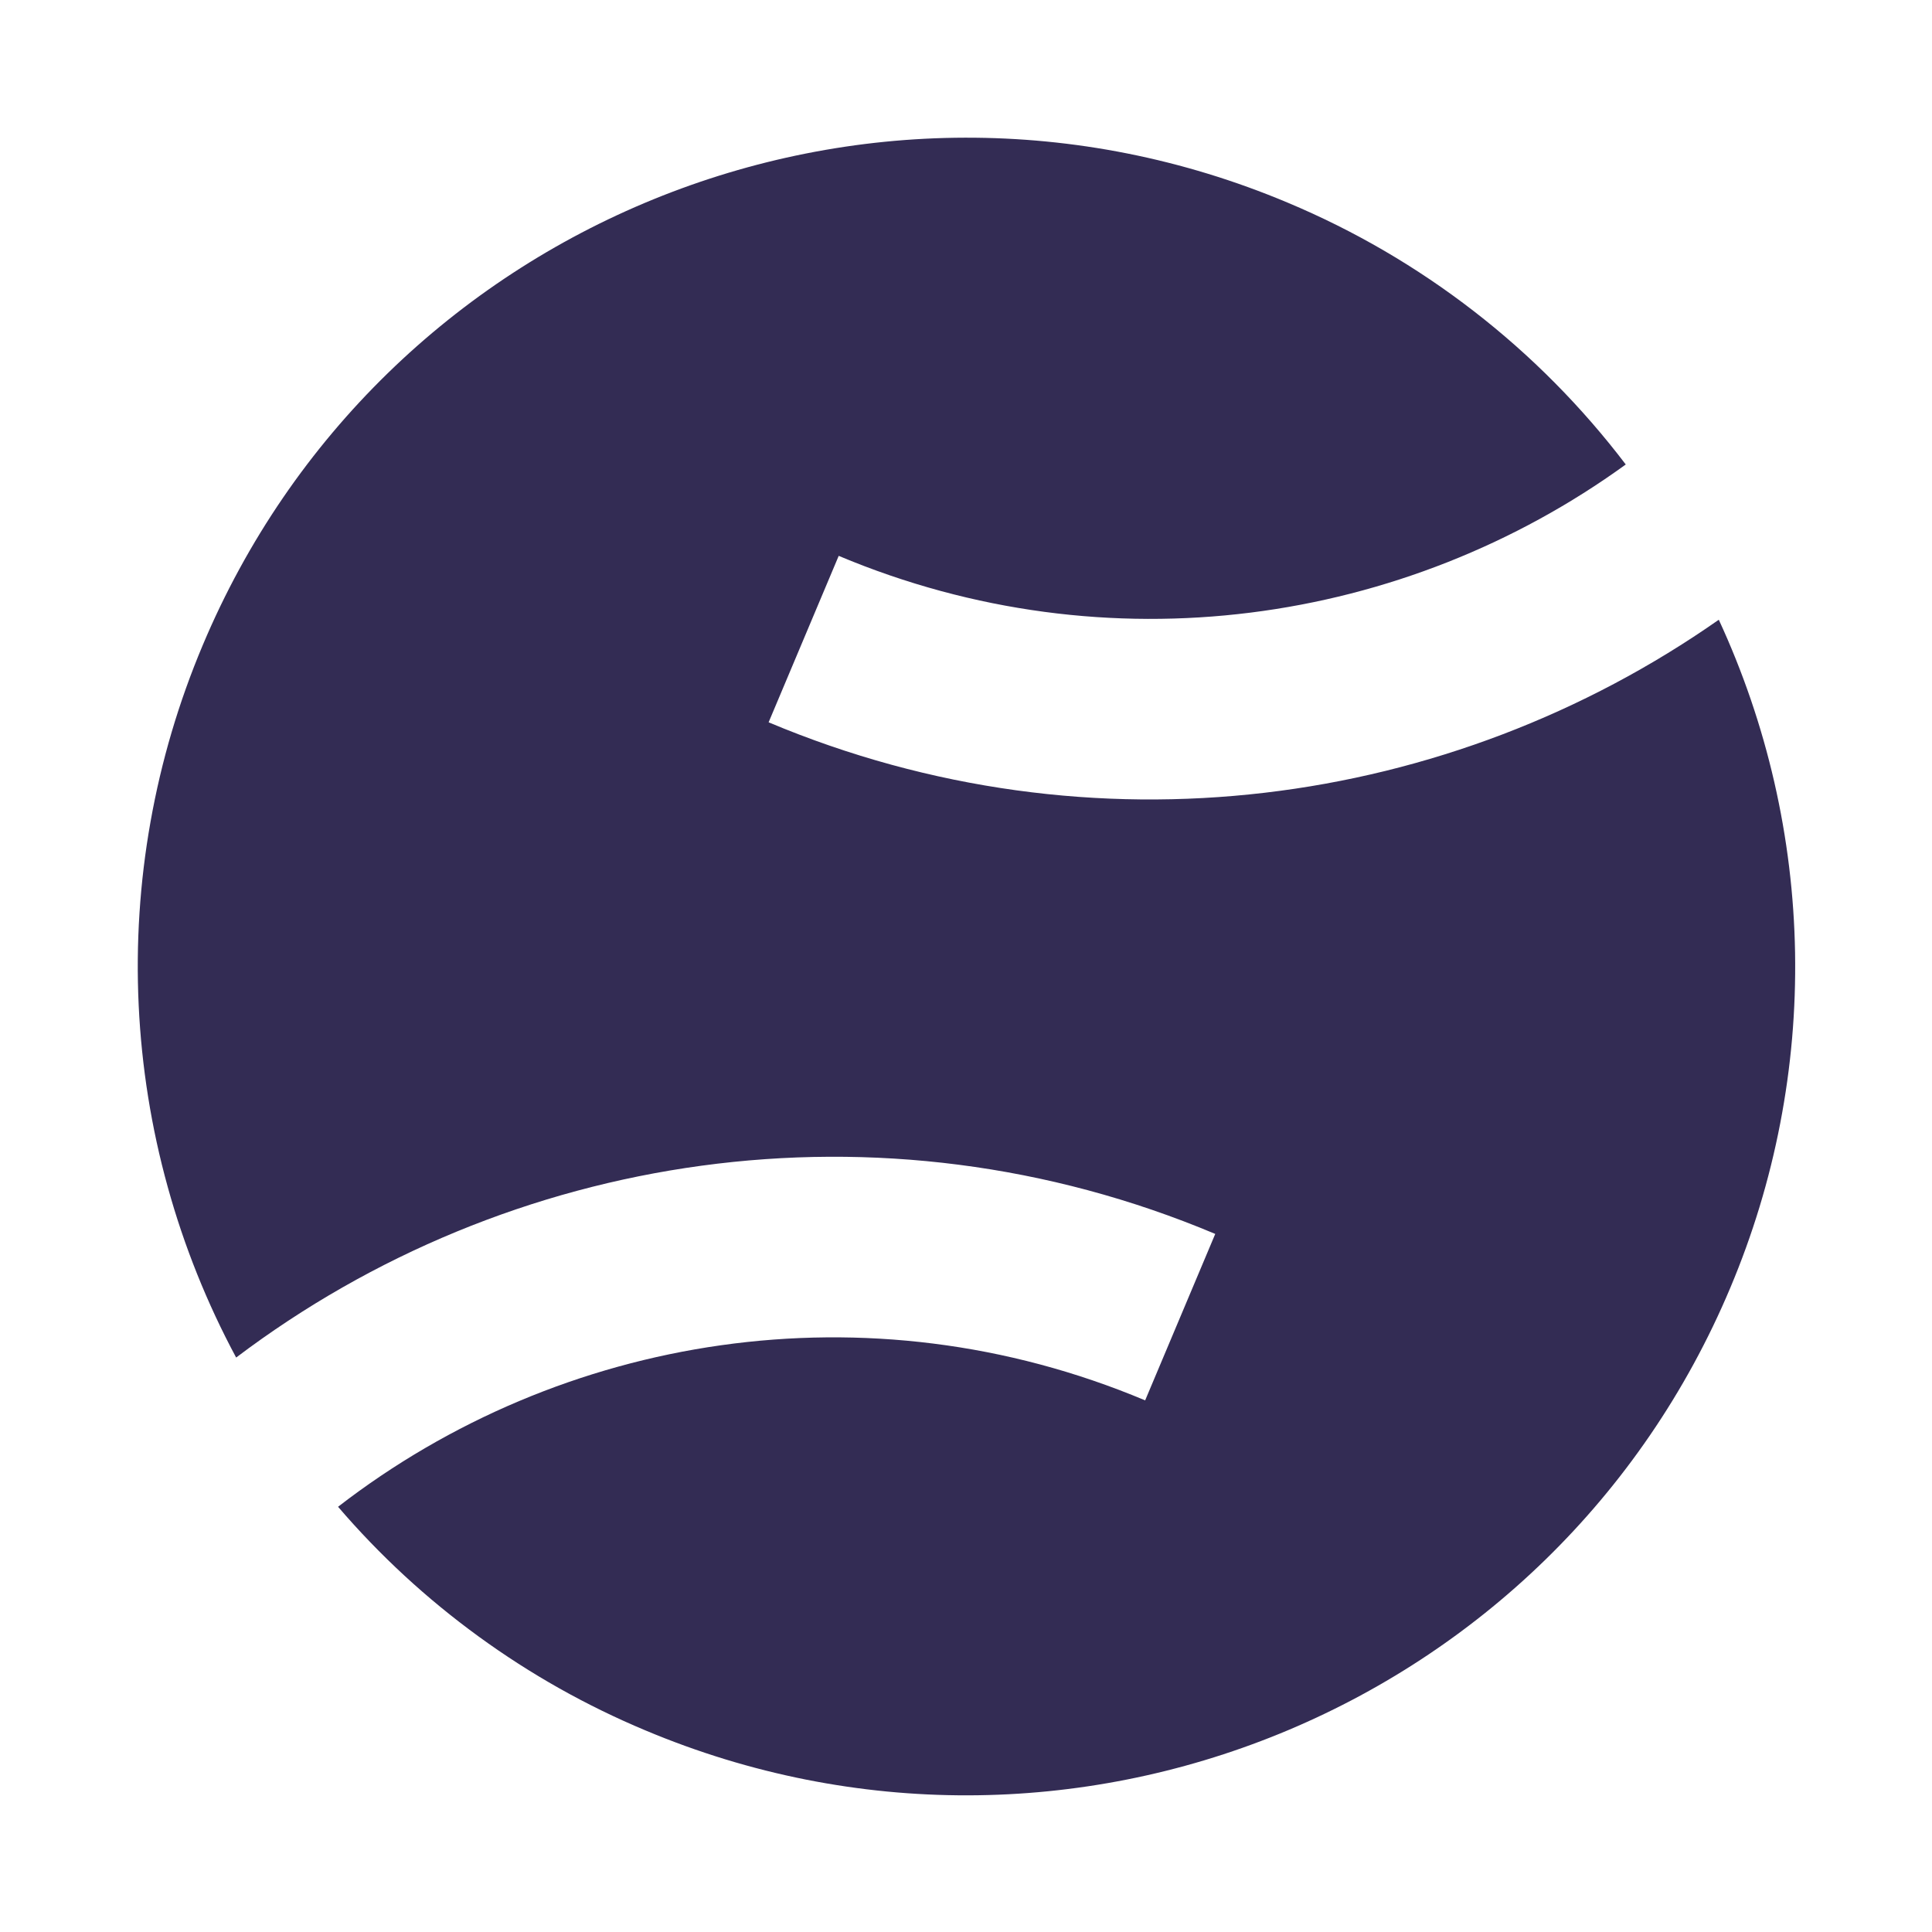
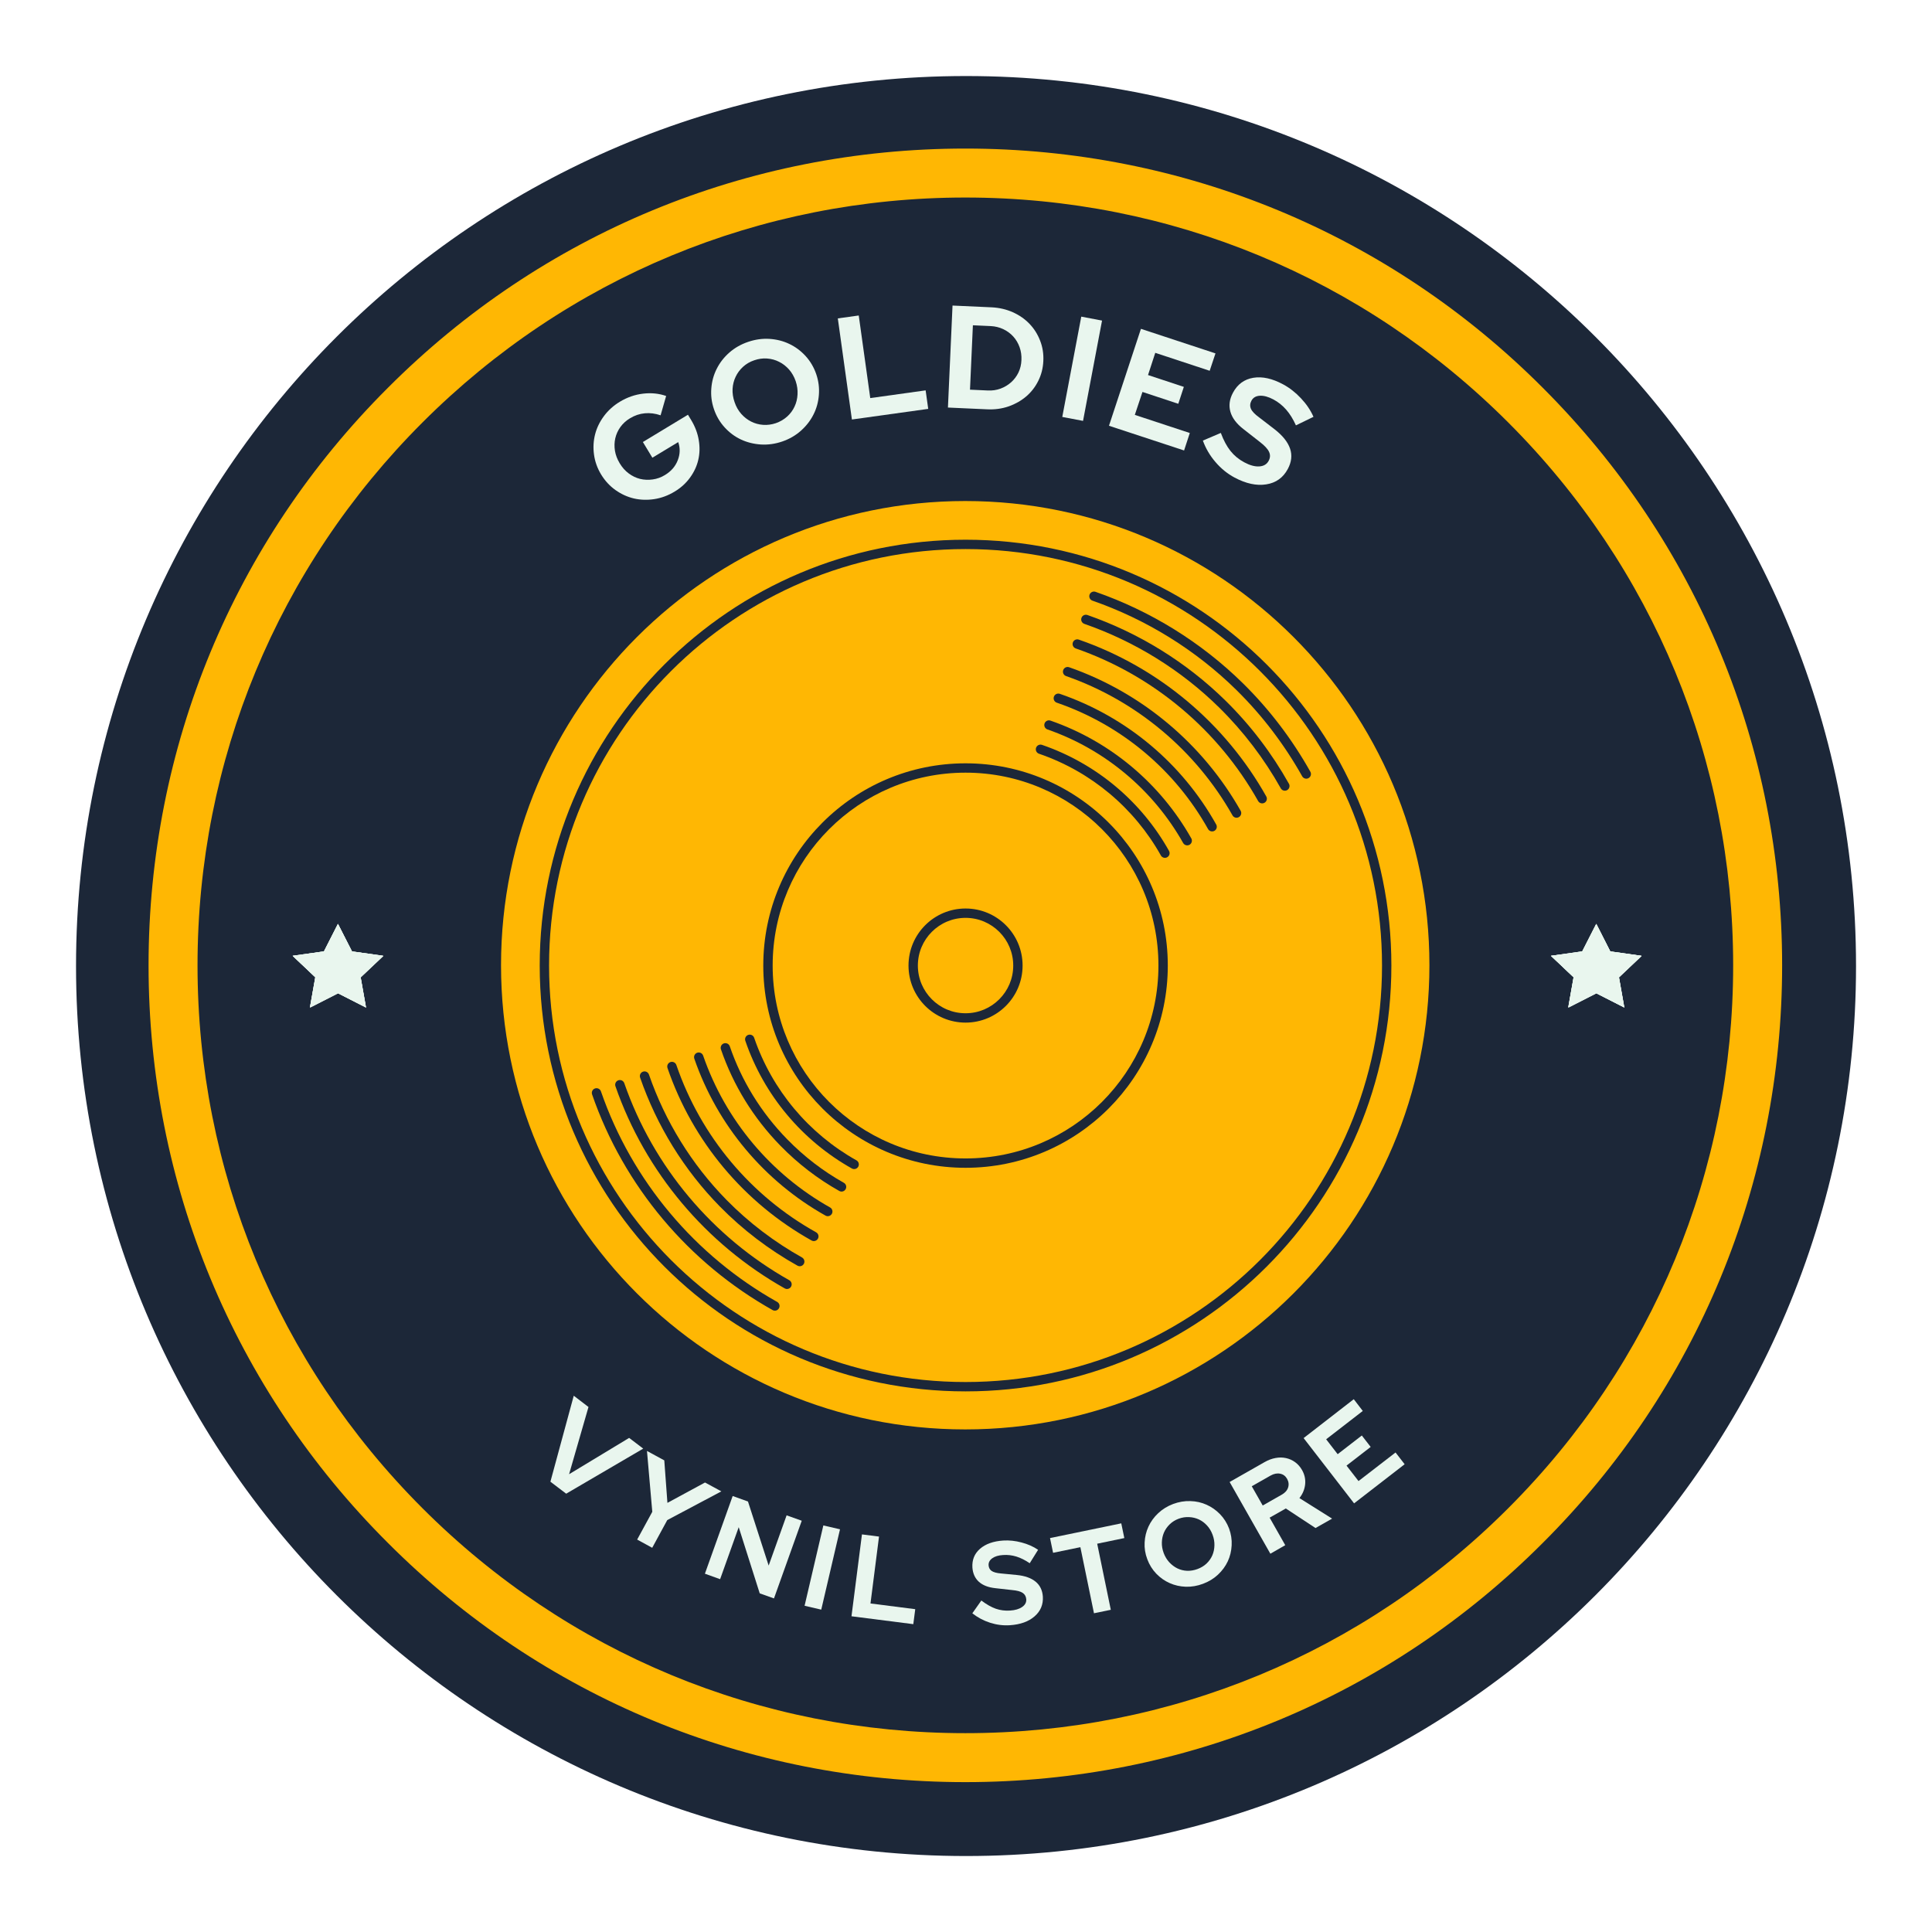
<svg xmlns="http://www.w3.org/2000/svg" width="500" zoomAndPan="magnify" viewBox="0 0 375 375" height="500" preserveAspectRatio="xMidYMid meet" version="1.0">
  <defs>
+     <g />
    <clipPath id="id1">
-       <path d="M 26.727 26.727 L 348.477 26.727 L 348.477 348.477 L 26.727 348.477 Z M 26.727 26.727 " clip-rule="nonzero" />
+       <path d="M 14.758 14.758 L 360.254 14.758 L 360.254 360.254 L 14.758 360.254 Z M 14.758 14.758 " clip-rule="nonzero" />
+     </clipPath>
+     <clipPath id="id2">
+       <path d="M 28.836 28.836 L 345.91 28.836 L 345.91 345.91 L 28.836 345.91 Z M 28.836 28.836 " clip-rule="nonzero" />
+     </clipPath>
+     <clipPath id="id3">
+       <path d="M 56.805 179.328 L 74.418 179.328 L 74.418 195.59 L 56.805 195.59 Z M 56.805 179.328 " clip-rule="nonzero" />
+     </clipPath>
+     <clipPath id="id4">
+       <path d="M 301.039 179.328 L 318.652 179.328 L 318.652 195.59 L 301.039 195.59 Z M 301.039 179.328 " clip-rule="nonzero" />
+     </clipPath>
+     <clipPath id="id5">
+       <path d="M 97.25 97.25 L 277.449 97.25 L 277.449 277.449 L 97.25 277.449 Z M 97.25 97.25 " clip-rule="nonzero" />
+     </clipPath>
+     <clipPath id="id6">
+       <path d="M 104.766 104.766 L 270.059 104.766 L 270.059 270.059 L 104.766 270.059 Z M 104.766 104.766 " clip-rule="nonzero" />
    </clipPath>
  </defs>
  <g clip-path="url(#id1)">
-     <path fill="#332c54" d="M 335.859 249.938 C 301.434 331.82 207.145 370.289 125.262 335.863 C 113.77 331.051 102.98 324.977 92.906 317.648 C 82.828 310.316 73.73 301.922 65.617 292.465 C 108.844 259.035 168.402 249.172 222.273 271.812 L 235.879 239.504 C 170.648 212.074 98.574 223.621 45.836 263.5 C 43.012 258.242 40.492 252.844 38.27 247.305 C 36.047 241.766 34.141 236.121 32.551 230.367 C 30.957 224.617 29.691 218.793 28.75 212.902 C 27.809 207.008 27.199 201.082 26.918 195.117 C 26.637 189.156 26.688 183.199 27.074 177.242 C 27.457 171.289 28.172 165.371 29.219 159.496 C 30.262 153.621 31.629 147.82 33.32 142.098 C 35.012 136.375 37.02 130.762 39.336 125.262 C 73.762 43.383 168.055 4.91 249.938 39.336 C 256.398 42.043 262.656 45.164 268.711 48.691 C 274.762 52.223 280.559 56.133 286.098 60.422 C 291.637 64.711 296.875 69.344 301.805 74.324 C 306.734 79.301 311.32 84.578 315.559 90.156 C 272.691 121.223 215.066 129.863 162.793 107.891 L 149.188 140.199 C 212.137 166.664 281.43 156.848 333.617 120.289 C 335.957 125.344 338.023 130.504 339.824 135.77 C 341.625 141.039 343.148 146.387 344.391 151.812 C 345.633 157.238 346.594 162.715 347.266 168.238 C 347.941 173.766 348.324 179.312 348.422 184.879 C 348.516 190.445 348.324 196 347.844 201.547 C 347.359 207.09 346.59 212.598 345.535 218.062 C 344.48 223.527 343.145 228.926 341.527 234.254 C 339.91 239.578 338.02 244.809 335.859 249.938 Z M 335.859 249.938 " fill-opacity="1" fill-rule="nonzero" />
+     <path fill="#1c2738" d="M 187.508 14.758 C 92.102 14.758 14.758 92.102 14.758 187.508 C 14.758 282.914 92.102 360.254 187.508 360.254 C 282.914 360.254 360.254 282.914 360.254 187.508 C 360.254 92.102 282.914 14.758 187.508 14.758 " fill-opacity="1" fill-rule="nonzero" />
  </g>
+   <g clip-path="url(#id2)">
+     <path fill="#ffb703" d="M 187.375 345.91 C 145.047 345.91 105.191 329.438 75.281 299.465 C 45.309 269.559 28.836 229.699 28.836 187.375 C 28.836 145.047 45.309 105.191 75.281 75.281 C 105.191 45.309 145.047 28.836 187.375 28.836 C 229.699 28.836 269.559 45.309 299.465 75.281 C 329.438 105.254 345.91 145.047 345.91 187.375 C 345.91 229.699 329.438 269.559 299.465 299.465 C 269.559 329.438 229.699 345.91 187.375 345.91 Z M 187.375 38.34 C 147.582 38.34 110.133 53.863 82 82 C 53.863 110.133 38.34 147.582 38.34 187.375 C 38.34 227.164 53.863 264.613 82 292.746 C 110.133 320.883 147.582 336.406 187.375 336.406 C 227.164 336.406 264.613 320.883 292.746 292.746 C 320.883 264.613 336.406 227.164 336.406 187.375 C 336.406 147.582 320.883 110.133 292.746 82 C 264.613 53.863 227.164 38.34 187.375 38.34 Z M 187.375 38.34 " fill-opacity="1" fill-rule="nonzero" />
+   </g>
+   <g clip-path="url(#id3)">
+     <path fill="#e9f6ee" d="M 65.633 179.379 L 68.348 184.715 L 74.418 185.57 L 70.023 189.727 L 71.062 195.59 L 65.633 192.82 L 60.199 195.59 L 61.238 189.727 L 56.848 185.57 L 62.918 184.715 Z M 65.633 179.379 " fill-opacity="1" fill-rule="nonzero" />
+     <path fill="#e9f6ee" d="M 65.59 179.328 L 68.309 184.664 L 74.379 185.52 L 69.984 189.676 L 71.023 195.535 L 65.59 192.77 L 60.16 195.535 L 61.199 189.676 L 56.805 185.52 L 62.875 184.664 Z M 65.59 179.328 " fill-opacity="1" fill-rule="nonzero" />
+     <path fill="#e9f6ee" d="M 65.59 179.328 L 68.309 184.664 L 74.379 185.52 L 69.984 189.676 L 71.023 195.535 L 65.59 192.77 L 60.16 195.535 L 61.199 189.676 L 56.805 185.52 L 62.875 184.664 Z M 65.59 179.328 " fill-opacity="1" fill-rule="nonzero" />
+     <path fill="#e9f6ee" d="M 65.59 179.328 L 68.309 184.664 L 74.379 185.52 L 69.984 189.676 L 71.023 195.535 L 65.59 192.77 L 60.16 195.535 L 61.199 189.676 L 56.805 185.52 L 62.875 184.664 Z M 65.59 179.328 " fill-opacity="1" fill-rule="nonzero" />
+   </g>
+   <g clip-path="url(#id4)">
+     <path fill="#e9f6ee" d="M 309.871 179.379 L 312.582 184.715 L 318.652 185.57 L 314.258 189.727 L 315.301 195.59 L 309.871 192.82 L 304.438 195.59 L 305.473 189.727 L 301.082 185.57 L 307.152 184.715 Z M 309.871 179.379 " fill-opacity="1" fill-rule="nonzero" />
+     <path fill="#e9f6ee" d="M 309.828 179.328 L 312.543 184.664 L 318.613 185.52 L 314.223 189.676 L 315.258 195.535 L 309.828 192.77 L 304.398 195.535 L 305.434 189.676 L 301.039 185.52 L 307.109 184.664 Z M 309.828 179.328 " fill-opacity="1" fill-rule="nonzero" />
+     <path fill="#e9f6ee" d="M 309.828 179.328 L 312.543 184.664 L 318.613 185.52 L 314.223 189.676 L 315.258 195.535 L 309.828 192.77 L 304.398 195.535 L 305.434 189.676 L 301.039 185.52 L 307.109 184.664 Z M 309.828 179.328 " fill-opacity="1" fill-rule="nonzero" />
+     <path fill="#e9f6ee" d="M 309.828 179.328 L 312.543 184.664 L 318.613 185.52 L 314.223 189.676 L 315.258 195.535 L 309.828 192.77 L 304.398 195.535 L 305.434 189.676 L 301.039 185.52 L 307.109 184.664 Z M 309.828 179.328 " fill-opacity="1" fill-rule="nonzero" />
+   </g>
+   <g fill="#e9f6ee" fill-opacity="1">
+     <g transform="translate(101.7402, 283.7218)">
+       <g>
+         <path d="M 5.094 3.875 L 9.625 -12.812 L 12.484 -10.625 L 8.719 2.422 L 20.375 -4.625 L 23.109 -2.547 L 8.156 6.203 Z M 5.094 3.875 " />
+       </g>
+     </g>
+   </g>
+   <g fill="#e9f6ee" fill-opacity="1">
+     <g transform="translate(118.0467, 295.7686)">
+       <g>
+         <path d="M 5.625 3.062 L 8.562 -2.328 L 7.531 -14.141 L 10.891 -12.312 L 11.5 -4.062 L 18.797 -8.016 L 21.969 -6.297 L 11.469 -0.719 L 8.547 4.656 Z M 5.625 3.062 " />
+       </g>
+     </g>
+   </g>
+   <g fill="#e9f6ee" fill-opacity="1">
+     <g transform="translate(135.4619, 304.9706)">
+       <g>
+         <path d="M 6.75 -14.594 L 9.719 -13.531 L 13.734 -1.094 L 17.219 -10.844 L 20.156 -9.797 L 14.766 5.281 L 12 4.297 L 7.922 -8.547 L 4.312 1.547 L 1.359 0.484 Z M 6.75 -14.594 " />
+       </g>
+     </g>
+   </g>
+   <g fill="#e9f6ee" fill-opacity="1">
+     <g transform="translate(154.7638, 311.3517)">
+       <g>
+         <path d="M 1.406 0.328 L 5.047 -15.266 L 8.281 -14.516 L 4.641 1.078 Z M 1.406 0.328 " />
+       </g>
+     </g>
+   </g>
+   <g fill="#e9f6ee" fill-opacity="1">
+     <g transform="translate(163.8513, 313.5291)">
+       <g>
+         <path d="M 1.422 0.188 L 3.453 -15.703 L 6.766 -15.281 L 5.109 -2.297 L 13.797 -1.188 L 13.422 1.719 Z M 1.422 0.188 " />
+       </g>
+     </g>
+   </g>
+   <g fill="#e9f6ee" fill-opacity="1">
+     <g transform="translate(181.1749, 315.3591)">
+       <g />
+     </g>
+   </g>
+   <g fill="#e9f6ee" fill-opacity="1">
+     <g transform="translate(188.8382, 315.6885)">
+       <g>
+         <path d="M -0.109 -2.547 L 1.641 -5.031 C 2.629 -4.281 3.562 -3.75 4.438 -3.438 C 5.32 -3.133 6.242 -3.016 7.203 -3.078 C 8.191 -3.141 8.973 -3.367 9.547 -3.766 C 10.129 -4.16 10.398 -4.66 10.359 -5.266 C 10.316 -5.816 10.082 -6.234 9.656 -6.516 C 9.238 -6.797 8.551 -6.977 7.594 -7.062 L 4.375 -7.422 C 3 -7.566 1.93 -7.977 1.172 -8.656 C 0.41 -9.344 -0.008 -10.266 -0.094 -11.422 C -0.188 -12.91 0.301 -14.125 1.375 -15.062 C 2.457 -16.008 3.969 -16.547 5.906 -16.672 C 7.062 -16.742 8.238 -16.617 9.438 -16.297 C 10.645 -15.984 11.719 -15.508 12.656 -14.875 L 11.031 -12.266 C 10.145 -12.867 9.281 -13.301 8.438 -13.562 C 7.594 -13.82 6.734 -13.922 5.859 -13.859 C 4.973 -13.805 4.273 -13.598 3.766 -13.234 C 3.254 -12.867 3.016 -12.414 3.047 -11.875 C 3.078 -11.395 3.273 -11.023 3.641 -10.766 C 4.016 -10.516 4.617 -10.352 5.453 -10.281 L 8.516 -9.984 C 10.098 -9.828 11.316 -9.395 12.172 -8.688 C 13.023 -7.988 13.492 -7.023 13.578 -5.797 C 13.672 -4.242 13.133 -2.961 11.969 -1.953 C 10.812 -0.941 9.211 -0.367 7.172 -0.234 C 5.879 -0.148 4.598 -0.312 3.328 -0.719 C 2.066 -1.125 0.922 -1.734 -0.109 -2.547 Z M -0.109 -2.547 " />
+       </g>
+     </g>
+   </g>
+   <g fill="#e9f6ee" fill-opacity="1">
+     <g transform="translate(206.6524, 314.3047)">
+       <g>
+         <path d="M -2.25 -12.906 L -2.844 -15.766 L 10.984 -18.625 L 11.578 -15.766 L 6.312 -14.672 L 8.953 -1.844 L 5.688 -1.172 L 3.047 -14 Z M -2.25 -12.906 " />
+       </g>
+     </g>
+   </g>
+   <g fill="#e9f6ee" fill-opacity="1">
+     <g transform="translate(224.719, 310.439)">
+       <g>
+         <path d="M 13.844 -13.75 C 14.238 -12.676 14.406 -11.586 14.344 -10.484 C 14.289 -9.379 14.039 -8.348 13.594 -7.391 C 13.145 -6.43 12.508 -5.566 11.688 -4.797 C 10.875 -4.035 9.91 -3.445 8.797 -3.031 C 7.691 -2.613 6.578 -2.422 5.453 -2.453 C 4.336 -2.492 3.297 -2.727 2.328 -3.156 C 1.359 -3.582 0.488 -4.191 -0.281 -4.984 C -1.051 -5.785 -1.633 -6.723 -2.031 -7.797 C -2.438 -8.867 -2.609 -9.953 -2.547 -11.047 C -2.492 -12.148 -2.242 -13.18 -1.797 -14.141 C -1.348 -15.109 -0.719 -15.973 0.094 -16.734 C 0.914 -17.504 1.879 -18.098 2.984 -18.516 C 4.098 -18.93 5.211 -19.117 6.328 -19.078 C 7.453 -19.047 8.5 -18.812 9.469 -18.375 C 10.438 -17.945 11.305 -17.336 12.078 -16.547 C 12.848 -15.754 13.438 -14.82 13.844 -13.75 Z M 10.641 -12.547 C 10.379 -13.254 10.016 -13.859 9.547 -14.359 C 9.086 -14.859 8.566 -15.242 7.984 -15.516 C 7.398 -15.785 6.77 -15.938 6.094 -15.969 C 5.414 -16.008 4.738 -15.906 4.062 -15.656 C 3.383 -15.406 2.801 -15.039 2.312 -14.562 C 1.832 -14.094 1.461 -13.562 1.203 -12.969 C 0.953 -12.383 0.816 -11.75 0.797 -11.062 C 0.773 -10.383 0.895 -9.691 1.156 -8.984 C 1.414 -8.297 1.781 -7.695 2.25 -7.188 C 2.719 -6.688 3.238 -6.297 3.812 -6.016 C 4.395 -5.734 5.02 -5.578 5.688 -5.547 C 6.363 -5.523 7.039 -5.641 7.719 -5.891 C 8.395 -6.141 8.977 -6.492 9.469 -6.953 C 9.957 -7.422 10.332 -7.953 10.594 -8.547 C 10.852 -9.148 10.988 -9.797 11 -10.484 C 11.02 -11.172 10.898 -11.859 10.641 -12.547 Z M 10.641 -12.547 " />
+       </g>
+     </g>
+   </g>
+   <g fill="#e9f6ee" fill-opacity="1">
+     <g transform="translate(245.326, 302.2791)">
+       <g>
+         <path d="M 1.25 -0.703 L -6.656 -14.625 L 0.156 -18.5 C 0.852 -18.895 1.551 -19.156 2.25 -19.281 C 2.957 -19.414 3.633 -19.41 4.281 -19.266 C 4.926 -19.129 5.52 -18.863 6.062 -18.469 C 6.602 -18.07 7.051 -17.562 7.406 -16.938 C 7.906 -16.051 8.102 -15.125 8 -14.156 C 7.895 -13.188 7.523 -12.301 6.891 -11.5 L 13.234 -7.516 L 10.016 -5.688 L 4.25 -9.484 L 1.109 -7.703 L 4.141 -2.359 Z M 1.297 -15.875 L -2.359 -13.797 L -0.234 -10.062 L 3.422 -12.141 C 4.078 -12.504 4.5 -12.969 4.688 -13.531 C 4.875 -14.102 4.812 -14.672 4.5 -15.234 C 4.188 -15.785 3.738 -16.117 3.156 -16.234 C 2.57 -16.359 1.953 -16.238 1.297 -15.875 Z M 1.297 -15.875 " />
+       </g>
+     </g>
+   </g>
+   <g fill="#e9f6ee" fill-opacity="1">
+     <g transform="translate(261.6874, 292.677)">
+       <g>
+         <path d="M 1.141 -0.875 L -8.656 -13.547 L 1.078 -21.094 L 2.828 -18.812 L -4.281 -13.312 L -2.047 -10.422 L 2.641 -14.047 L 4.359 -11.828 L -0.328 -8.203 L 2 -5.203 L 9.188 -10.75 L 10.953 -8.469 Z M 1.141 -0.875 " />
+       </g>
+     </g>
+   </g>
+   <g clip-path="url(#id5)">
+     <path fill="#ffb703" d="M 187.348 97.25 C 137.59 97.25 97.25 137.59 97.25 187.348 C 97.25 237.109 137.59 277.449 187.348 277.449 C 237.109 277.449 277.449 237.109 277.449 187.348 C 277.449 137.59 237.109 97.25 187.348 97.25 " fill-opacity="1" fill-rule="nonzero" />
+   </g>
+   <g fill="#e9f6ee" fill-opacity="1">
+     <g transform="translate(120.9237, 101.1092)">
+       <g>
+         <path d="M 13.25 -19.547 C 14 -18.305 14.484 -17.02 14.703 -15.688 C 14.93 -14.352 14.898 -13.07 14.609 -11.844 C 14.328 -10.625 13.789 -9.473 13 -8.391 C 12.219 -7.316 11.223 -6.414 10.016 -5.688 C 8.754 -4.926 7.441 -4.441 6.078 -4.234 C 4.711 -4.023 3.391 -4.066 2.109 -4.359 C 0.836 -4.66 -0.348 -5.203 -1.453 -5.984 C -2.566 -6.773 -3.5 -7.785 -4.25 -9.016 C -4.988 -10.242 -5.445 -11.523 -5.625 -12.859 C -5.812 -14.203 -5.742 -15.508 -5.422 -16.781 C -5.098 -18.051 -4.523 -19.238 -3.703 -20.344 C -2.879 -21.457 -1.844 -22.391 -0.594 -23.141 C 0.82 -23.992 2.32 -24.516 3.906 -24.703 C 5.488 -24.891 6.977 -24.738 8.375 -24.25 L 7.297 -20.5 C 6.266 -20.852 5.242 -20.984 4.234 -20.891 C 3.223 -20.797 2.266 -20.473 1.359 -19.922 C 0.609 -19.473 -0.008 -18.91 -0.5 -18.234 C -0.988 -17.555 -1.32 -16.82 -1.5 -16.031 C -1.676 -15.25 -1.695 -14.441 -1.562 -13.609 C -1.426 -12.785 -1.117 -11.977 -0.641 -11.188 C -0.16 -10.383 0.422 -9.727 1.109 -9.219 C 1.797 -8.707 2.531 -8.352 3.312 -8.156 C 4.094 -7.969 4.906 -7.93 5.75 -8.047 C 6.594 -8.16 7.391 -8.445 8.141 -8.906 C 9.336 -9.625 10.164 -10.578 10.625 -11.766 C 11.094 -12.961 11.125 -14.141 10.719 -15.297 L 5.703 -12.266 L 3.859 -15.312 L 12.609 -20.609 Z M 13.25 -19.547 " />
+       </g>
+     </g>
+   </g>
+   <g fill="#e9f6ee" fill-opacity="1">
+     <g transform="translate(140.8479, 89.13437)">
+       <g>
+         <path d="M 17.578 -16.531 C 18.035 -15.188 18.207 -13.832 18.094 -12.469 C 17.988 -11.102 17.641 -9.836 17.047 -8.672 C 16.461 -7.504 15.648 -6.457 14.609 -5.531 C 13.578 -4.613 12.367 -3.914 10.984 -3.438 C 9.609 -2.969 8.223 -2.773 6.828 -2.859 C 5.441 -2.953 4.156 -3.273 2.969 -3.828 C 1.789 -4.379 0.738 -5.16 -0.188 -6.172 C -1.113 -7.18 -1.805 -8.359 -2.266 -9.703 C -2.723 -11.035 -2.895 -12.383 -2.781 -13.75 C -2.676 -15.113 -2.328 -16.379 -1.734 -17.547 C -1.148 -18.723 -0.336 -19.77 0.703 -20.688 C 1.742 -21.602 2.953 -22.297 4.328 -22.766 C 5.711 -23.242 7.098 -23.441 8.484 -23.359 C 9.867 -23.273 11.148 -22.953 12.328 -22.391 C 13.516 -21.836 14.57 -21.055 15.5 -20.047 C 16.426 -19.035 17.117 -17.863 17.578 -16.531 Z M 13.594 -15.156 C 13.289 -16.031 12.859 -16.785 12.297 -17.422 C 11.734 -18.055 11.094 -18.551 10.375 -18.906 C 9.664 -19.27 8.891 -19.484 8.047 -19.547 C 7.211 -19.609 6.379 -19.492 5.547 -19.203 C 4.711 -18.922 3.988 -18.5 3.375 -17.938 C 2.758 -17.375 2.281 -16.727 1.938 -16 C 1.594 -15.281 1.395 -14.5 1.344 -13.656 C 1.301 -12.812 1.43 -11.953 1.734 -11.078 C 2.023 -10.211 2.453 -9.457 3.016 -8.812 C 3.578 -8.176 4.219 -7.676 4.938 -7.312 C 5.656 -6.945 6.426 -6.734 7.25 -6.672 C 8.082 -6.609 8.914 -6.719 9.75 -7 C 10.582 -7.289 11.312 -7.719 11.938 -8.281 C 12.562 -8.844 13.039 -9.488 13.375 -10.219 C 13.719 -10.945 13.91 -11.734 13.953 -12.578 C 14.004 -13.43 13.883 -14.289 13.594 -15.156 Z M 13.594 -15.156 " />
+       </g>
+     </g>
+   </g>
+   <g fill="#e9f6ee" fill-opacity="1">
+     <g transform="translate(163.5883, 81.67481)">
+       <g>
+         <path d="M 1.766 -0.25 L -0.969 -19.875 L 3.094 -20.438 L 5.328 -4.406 L 16.078 -5.906 L 16.578 -2.312 Z M 1.766 -0.25 " />
+       </g>
+     </g>
+   </g>
+   <g fill="#e9f6ee" fill-opacity="1">
+     <g transform="translate(182.2129, 79.02684)">
+       <g>
+         <path d="M 1.781 0.078 L 2.672 -19.719 L 10.281 -19.375 C 11.75 -19.301 13.113 -18.984 14.375 -18.422 C 15.633 -17.859 16.711 -17.109 17.609 -16.172 C 18.504 -15.242 19.191 -14.156 19.672 -12.906 C 20.16 -11.664 20.367 -10.348 20.297 -8.953 C 20.234 -7.566 19.906 -6.281 19.312 -5.094 C 18.727 -3.914 17.945 -2.91 16.969 -2.078 C 15.988 -1.242 14.848 -0.598 13.547 -0.141 C 12.242 0.305 10.859 0.492 9.391 0.422 Z M 10.094 -15.734 L 6.625 -15.891 L 6.062 -3.391 L 9.531 -3.234 C 10.395 -3.191 11.211 -3.312 11.984 -3.594 C 12.766 -3.883 13.453 -4.297 14.047 -4.828 C 14.641 -5.359 15.113 -5.988 15.469 -6.719 C 15.82 -7.457 16.016 -8.266 16.047 -9.141 C 16.086 -10.023 15.969 -10.859 15.688 -11.641 C 15.406 -12.43 14.992 -13.125 14.453 -13.719 C 13.91 -14.312 13.266 -14.785 12.516 -15.141 C 11.766 -15.492 10.957 -15.691 10.094 -15.734 Z M 10.094 -15.734 " />
+       </g>
+     </g>
+   </g>
+   <g fill="#e9f6ee" fill-opacity="1">
+     <g transform="translate(204.4365, 80.59913)">
+       <g>
+         <path d="M 1.75 0.328 L 5.438 -19.141 L 9.469 -18.375 L 5.781 1.094 Z M 1.75 0.328 " />
+       </g>
+     </g>
+   </g>
+   <g fill="#e9f6ee" fill-opacity="1">
+     <g transform="translate(213.5642, 82.07717)">
+       <g>
+         <path d="M 1.688 0.562 L 7.891 -18.25 L 22.359 -13.484 L 21.234 -10.109 L 10.672 -13.594 L 9.266 -9.281 L 16.219 -6.984 L 15.141 -3.703 L 8.188 -6 L 6.703 -1.547 L 17.375 1.969 L 16.266 5.359 Z M 1.688 0.562 " />
+       </g>
+     </g>
+   </g>
+   <g fill="#e9f6ee" fill-opacity="1">
+     <g transform="translate(231.93, 88.25086)">
+       <g>
+         <path d="M 1.547 -2.734 L 5.031 -4.219 C 5.562 -2.789 6.188 -1.625 6.906 -0.719 C 7.633 0.188 8.523 0.922 9.578 1.484 C 10.66 2.066 11.629 2.332 12.484 2.281 C 13.348 2.227 13.957 1.867 14.312 1.203 C 14.633 0.609 14.66 0.023 14.391 -0.547 C 14.129 -1.117 13.535 -1.758 12.609 -2.469 L 9.453 -4.938 C 8.086 -5.988 7.234 -7.117 6.891 -8.328 C 6.547 -9.535 6.711 -10.77 7.391 -12.031 C 8.266 -13.664 9.578 -14.629 11.328 -14.922 C 13.078 -15.211 15.004 -14.789 17.109 -13.656 C 18.367 -12.977 19.523 -12.078 20.578 -10.953 C 21.641 -9.828 22.453 -8.625 23.016 -7.344 L 19.609 -5.688 C 19.066 -6.895 18.438 -7.91 17.719 -8.734 C 17 -9.555 16.172 -10.219 15.234 -10.719 C 14.254 -11.238 13.379 -11.477 12.609 -11.438 C 11.836 -11.395 11.289 -11.07 10.969 -10.469 C 10.688 -9.938 10.656 -9.414 10.875 -8.906 C 11.094 -8.406 11.625 -7.848 12.469 -7.234 L 15.453 -4.938 C 17.023 -3.719 18.031 -2.461 18.469 -1.172 C 18.906 0.109 18.758 1.426 18.031 2.781 C 17.125 4.477 15.727 5.473 13.844 5.766 C 11.969 6.066 9.914 5.625 7.688 4.438 C 6.289 3.688 5.055 2.68 3.984 1.422 C 2.91 0.172 2.098 -1.211 1.547 -2.734 Z M 1.547 -2.734 " />
+       </g>
+     </g>
+   </g>
+   <g fill="#e9f6ee" fill-opacity="1">
+     <g transform="translate(248.8853, 97.86006)">
+       <g />
+     </g>
+   </g>
+   <g clip-path="url(#id6)">
+     <path fill="#1c2738" d="M 187.414 105.668 L 187.414 104.758 C 141.766 104.758 104.762 141.766 104.758 187.414 C 104.762 233.062 141.766 270.066 187.414 270.066 C 233.059 270.066 270.066 233.062 270.066 187.414 C 270.066 141.766 233.059 104.758 187.414 104.758 L 187.414 106.574 C 209.738 106.574 229.941 115.621 244.574 130.254 C 259.203 144.883 268.25 165.09 268.25 187.414 C 268.25 209.738 259.203 229.941 244.574 244.574 C 229.941 259.203 209.738 268.25 187.414 268.25 C 165.086 268.25 144.883 259.203 130.25 244.574 C 115.621 229.941 106.574 209.742 106.574 187.414 C 106.574 165.09 115.621 144.883 130.25 130.254 C 144.883 115.621 165.086 106.574 187.414 106.574 L 187.414 105.668 " fill-opacity="1" fill-rule="nonzero" />
+   </g>
+   <path fill="#1c2738" d="M 187.414 197.582 L 187.414 196.672 C 184.852 196.672 182.543 195.641 180.867 193.961 C 179.191 192.281 178.156 189.973 178.156 187.414 C 178.156 184.855 179.191 182.547 180.867 180.867 C 182.543 179.191 184.852 178.156 187.414 178.156 C 189.973 178.156 192.277 179.191 193.957 180.867 C 195.637 182.547 196.668 184.855 196.668 187.414 C 196.668 189.973 195.637 192.281 193.957 193.961 C 192.277 195.641 189.973 196.672 187.414 196.672 L 187.414 198.488 C 193.527 198.488 198.484 193.531 198.484 187.414 C 198.484 181.301 193.527 176.34 187.414 176.34 C 181.297 176.34 176.34 181.301 176.34 187.414 C 176.34 193.531 181.297 198.488 187.414 198.488 Z M 187.414 149.066 L 187.414 148.16 C 165.73 148.16 148.156 165.734 148.152 187.414 C 148.156 209.098 165.73 226.668 187.414 226.668 C 209.094 226.668 226.668 209.098 226.668 187.414 C 226.668 165.738 209.094 148.16 187.414 148.16 L 187.414 149.973 C 197.754 149.973 207.109 154.164 213.887 160.941 C 220.664 167.719 224.852 177.074 224.852 187.414 C 224.852 197.758 220.664 207.109 213.887 213.891 C 207.109 220.664 197.754 224.852 187.414 224.852 C 177.07 224.852 167.715 220.664 160.938 213.891 C 154.16 207.109 149.973 197.758 149.973 187.414 C 149.973 177.074 154.16 167.719 160.938 160.941 C 167.715 154.164 177.07 149.973 187.414 149.973 L 187.414 149.066 " fill-opacity="1" fill-rule="nonzero" />
+   <path fill="#1c2738" d="M 119.457 210.84 C 125.266 227.547 137.082 241.496 152.312 250.074 C 152.75 250.32 153.301 250.168 153.547 249.73 C 153.793 249.293 153.641 248.742 153.203 248.492 C 138.355 240.133 126.828 226.523 121.172 210.242 C 121.008 209.77 120.492 209.52 120.02 209.684 C 119.543 209.848 119.293 210.367 119.457 210.84 " fill-opacity="1" fill-rule="nonzero" />
+   <path fill="#1c2738" d="M 114.922 212.422 C 121.105 230.277 133.691 245.152 149.957 254.281 C 150.398 254.527 150.949 254.371 151.195 253.934 C 151.441 253.496 151.285 252.945 150.848 252.699 C 134.969 243.785 122.672 229.258 116.641 211.828 C 116.473 211.355 115.957 211.105 115.484 211.27 C 115.008 211.434 114.762 211.949 114.922 212.426 " fill-opacity="1" fill-rule="nonzero" />
+   <path fill="#1c2738" d="M 144.668 202.023 C 148.293 212.605 155.715 221.406 165.348 226.801 C 165.785 227.047 166.34 226.891 166.586 226.453 C 166.828 226.016 166.672 225.461 166.234 225.219 C 156.988 220.039 149.863 211.586 146.383 201.434 C 146.223 200.961 145.707 200.707 145.23 200.871 C 144.758 201.035 144.504 201.551 144.668 202.023 " fill-opacity="1" fill-rule="nonzero" />
+   <path fill="#1c2738" d="M 129.562 207.305 C 134.473 221.625 144.492 233.504 157.523 240.777 C 157.961 241.02 158.516 240.863 158.758 240.426 C 159.004 239.988 158.848 239.438 158.41 239.191 C 145.766 232.137 136.043 220.609 131.281 206.715 C 131.117 206.242 130.602 205.988 130.129 206.148 C 129.652 206.312 129.398 206.828 129.562 207.305 " fill-opacity="1" fill-rule="nonzero" />
+   <path fill="#1c2738" d="M 134.766 205.488 C 139.25 218.473 148.395 229.301 160.227 235.945 C 160.664 236.191 161.215 236.035 161.465 235.598 C 161.707 235.16 161.555 234.609 161.117 234.363 C 149.668 227.934 140.816 217.453 136.48 204.895 C 136.316 204.422 135.801 204.172 135.328 204.332 C 134.852 204.496 134.602 205.016 134.766 205.488 " fill-opacity="1" fill-rule="nonzero" />
+   <path fill="#1c2738" d="M 139.934 203.676 C 142.324 210.648 146.234 217.012 151.496 222.402 C 154.91 225.898 158.746 228.832 162.902 231.164 C 163.34 231.414 163.895 231.258 164.137 230.816 C 164.383 230.383 164.23 229.828 163.793 229.582 C 159.785 227.336 156.09 224.508 152.797 221.133 C 147.719 215.934 143.953 209.809 141.652 203.09 C 141.492 202.613 140.973 202.363 140.5 202.523 C 140.023 202.688 139.773 203.203 139.934 203.676 " fill-opacity="1" fill-rule="nonzero" />
+   <path fill="#1c2738" d="M 124.246 209.164 C 127.477 218.484 132.746 227.074 139.734 234.188 C 144.199 238.734 149.285 242.582 154.785 245.66 C 155.223 245.906 155.777 245.75 156.023 245.312 C 156.266 244.875 156.109 244.324 155.676 244.078 C 150.32 241.078 145.371 237.336 141.027 232.914 C 134.234 225.996 129.102 217.637 125.961 208.57 C 125.797 208.094 125.281 207.844 124.809 208.008 C 124.332 208.172 124.082 208.688 124.246 209.164 " fill-opacity="1" fill-rule="nonzero" />
+   <path fill="#1c2738" d="M 231.23 162.73 C 225.25 152.125 215.539 143.91 203.902 139.871 C 203.43 139.703 202.91 139.953 202.746 140.426 C 202.582 140.902 202.832 141.418 203.305 141.582 C 214.52 145.48 223.887 153.402 229.648 163.625 C 229.895 164.059 230.449 164.215 230.887 163.969 C 231.32 163.723 231.477 163.168 231.23 162.73 " fill-opacity="1" fill-rule="nonzero" />
+   <path fill="#1c2738" d="M 254.34 149.793 C 250.824 143.531 246.441 137.738 241.273 132.648 C 233.137 124.641 223.305 118.59 212.637 114.871 C 212.164 114.707 211.645 114.957 211.48 115.434 C 211.316 115.906 211.566 116.422 212.039 116.586 C 222.457 120.215 232.059 126.125 240 133.941 C 245.047 138.91 249.324 144.566 252.758 150.684 C 253.004 151.117 253.559 151.273 253.992 151.027 C 254.43 150.781 254.586 150.23 254.34 149.793 " fill-opacity="1" fill-rule="nonzero" />
+   <path fill="#1c2738" d="M 245.781 154.586 C 237.84 140.457 224.918 129.535 209.395 124.148 C 208.918 123.984 208.402 124.234 208.238 124.707 C 208.074 125.18 208.324 125.699 208.801 125.863 C 223.898 131.102 236.473 141.73 244.199 155.473 C 244.441 155.91 244.996 156.066 245.434 155.82 C 245.871 155.574 246.027 155.023 245.781 154.586 " fill-opacity="1" fill-rule="nonzero" />
+   <path fill="#1c2738" d="M 250.18 152.125 C 246.879 146.238 242.754 140.797 237.898 136.02 C 230.277 128.527 221.062 122.855 211.066 119.371 C 210.59 119.207 210.074 119.461 209.91 119.934 C 209.742 120.406 209.992 120.922 210.469 121.09 C 220.211 124.484 229.203 130.016 236.621 137.316 C 241.355 141.969 245.379 147.273 248.598 153.012 C 248.844 153.453 249.395 153.605 249.836 153.359 C 250.27 153.117 250.426 152.562 250.184 152.125 " fill-opacity="1" fill-rule="nonzero" />
+   <path fill="#1c2738" d="M 226.906 165.156 C 221.539 155.566 212.805 148.207 202.254 144.578 C 201.777 144.418 201.262 144.672 201.098 145.145 C 200.938 145.617 201.188 146.133 201.664 146.297 C 211.793 149.777 220.168 156.836 225.324 166.043 C 225.566 166.48 226.121 166.637 226.555 166.391 C 226.992 166.148 227.148 165.594 226.906 165.156 " fill-opacity="1" fill-rule="nonzero" />
+   <path fill="#1c2738" d="M 236.062 160.031 C 229.457 148.219 218.699 139.141 205.715 134.672 C 205.238 134.508 204.723 134.762 204.559 135.238 C 204.398 135.711 204.648 136.227 205.125 136.391 C 217.688 140.715 228.09 149.492 234.48 160.914 C 234.723 161.352 235.277 161.508 235.715 161.266 C 236.152 161.02 236.309 160.465 236.062 160.031 " fill-opacity="1" fill-rule="nonzero" />
+   <path fill="#1c2738" d="M 240.809 157.371 C 233.512 144.465 221.668 134.453 207.523 129.512 C 207.051 129.344 206.531 129.594 206.367 130.07 C 206.199 130.543 206.449 131.059 206.922 131.223 C 220.648 136.016 232.152 145.742 239.227 158.262 C 239.473 158.699 240.027 158.852 240.461 158.605 C 240.898 158.359 241.055 157.805 240.809 157.371 " fill-opacity="1" fill-rule="nonzero" />
</svg>
